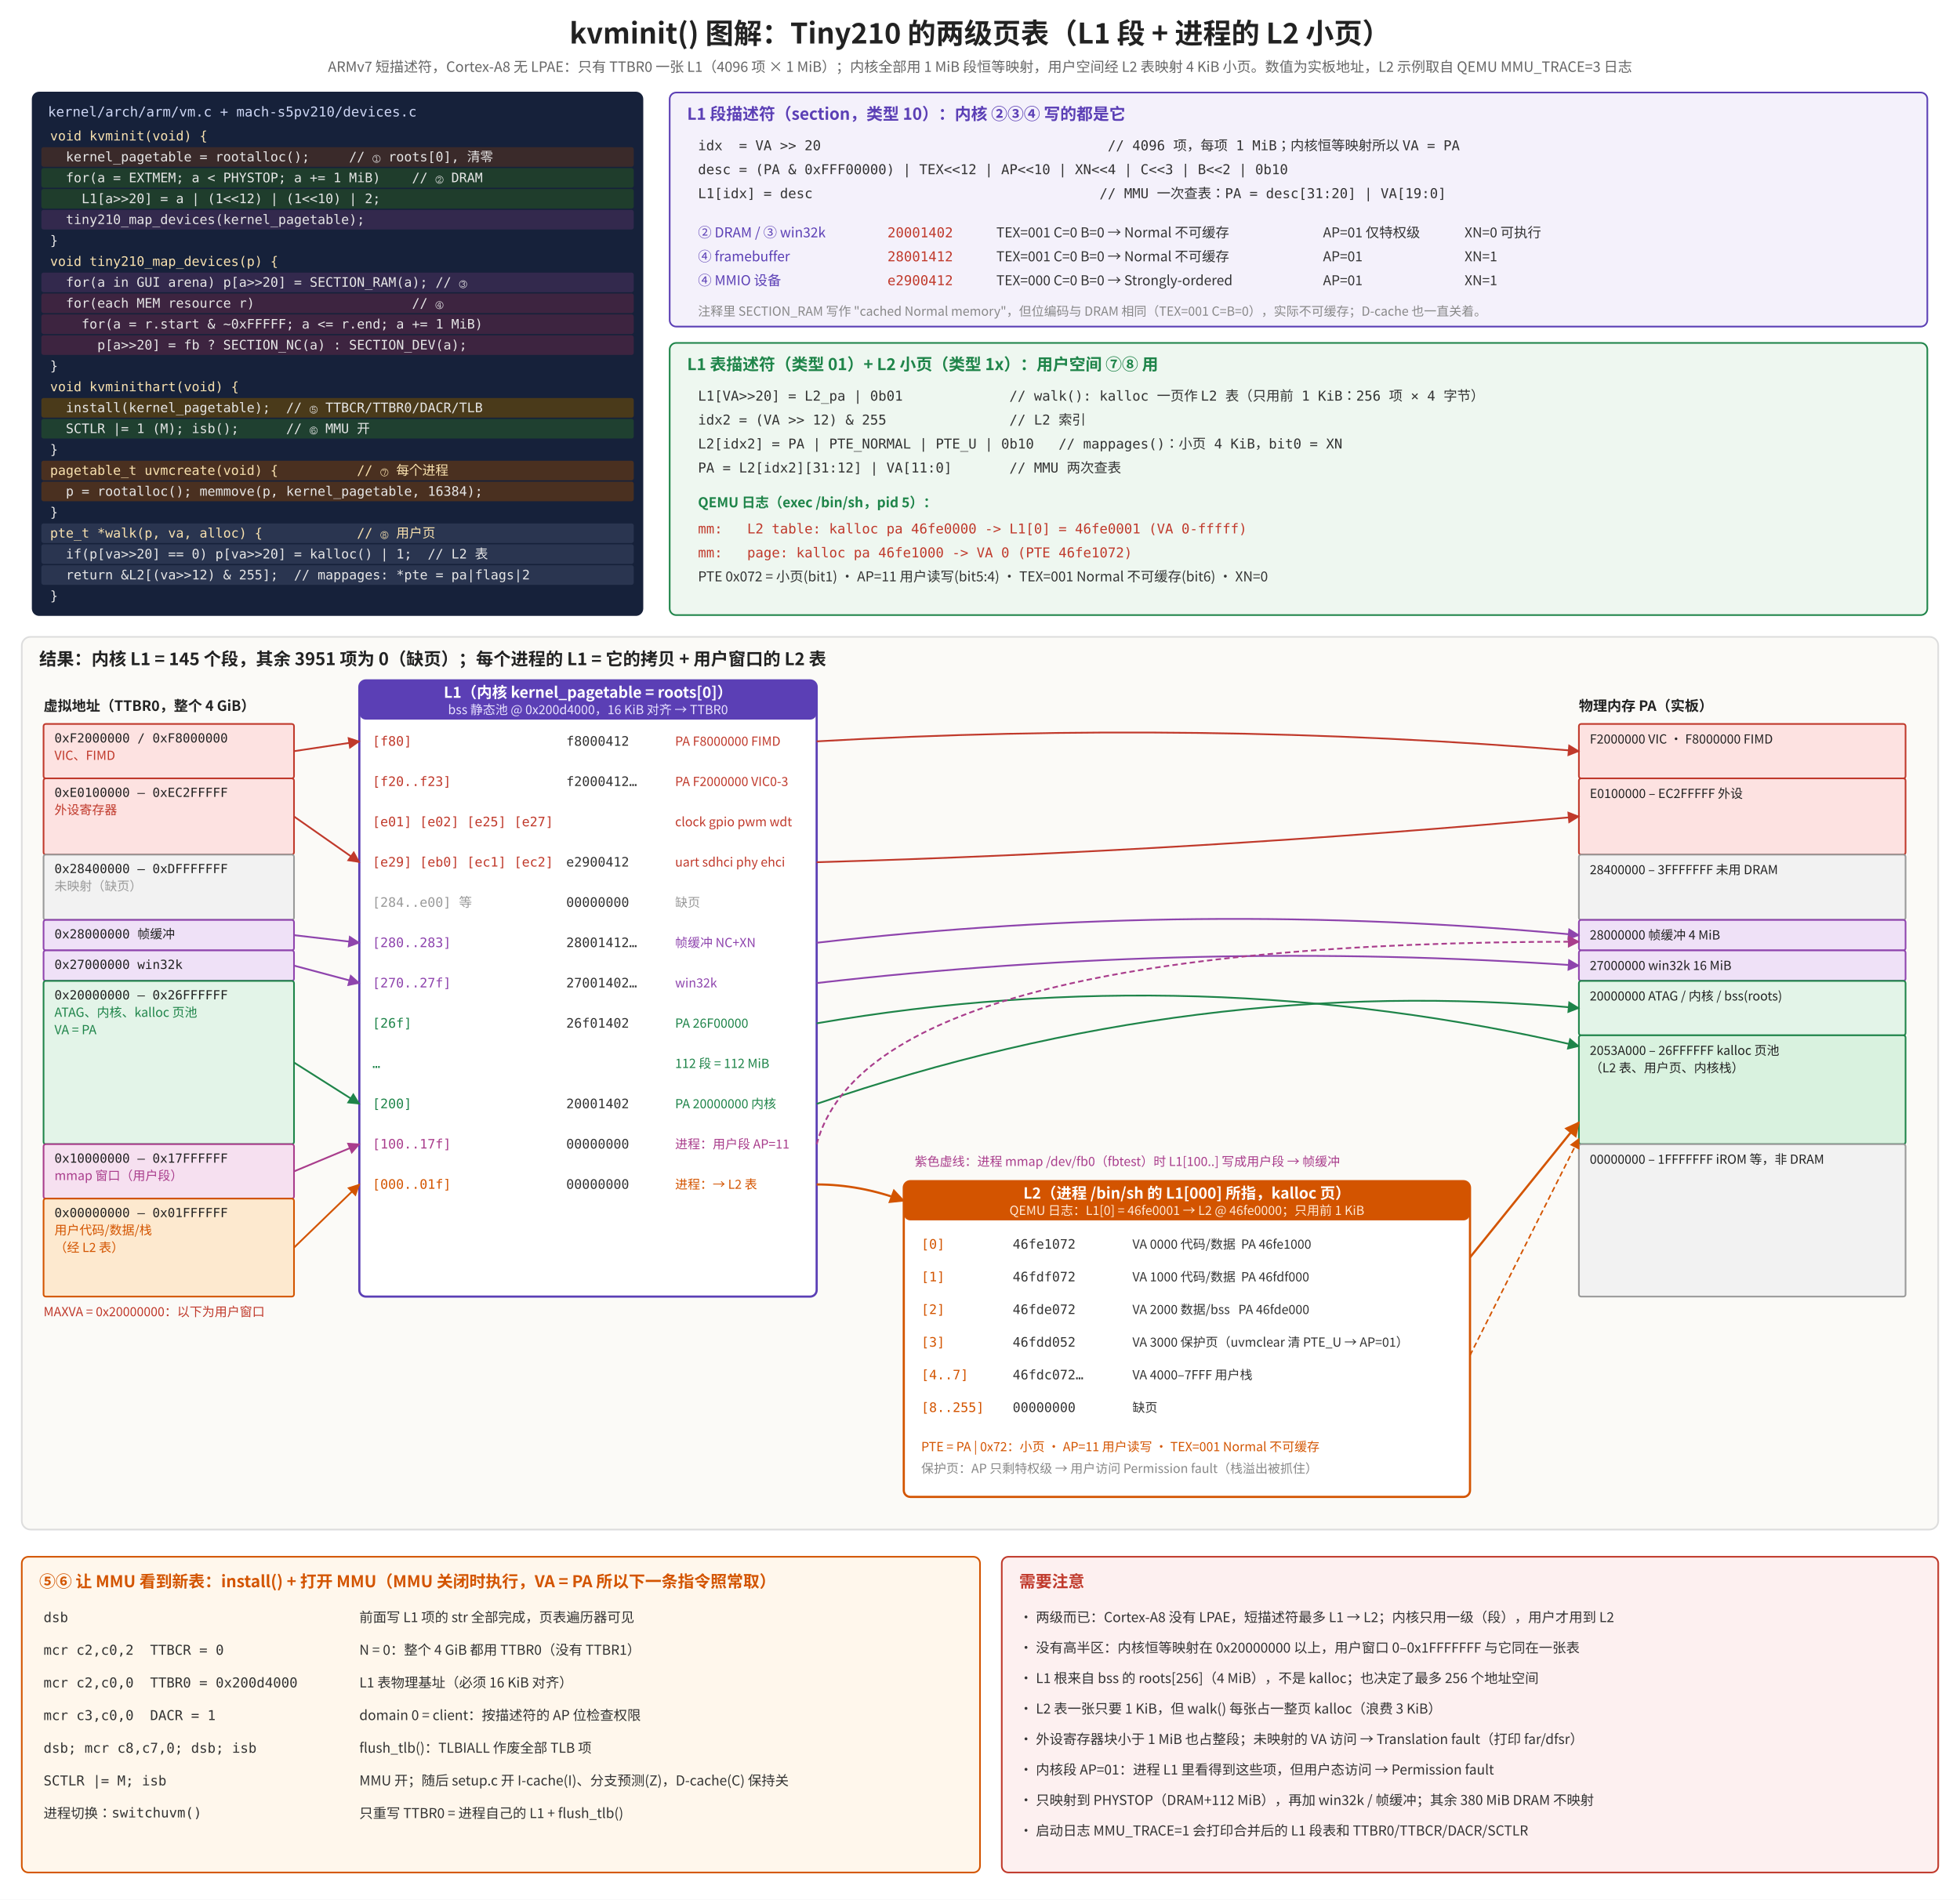
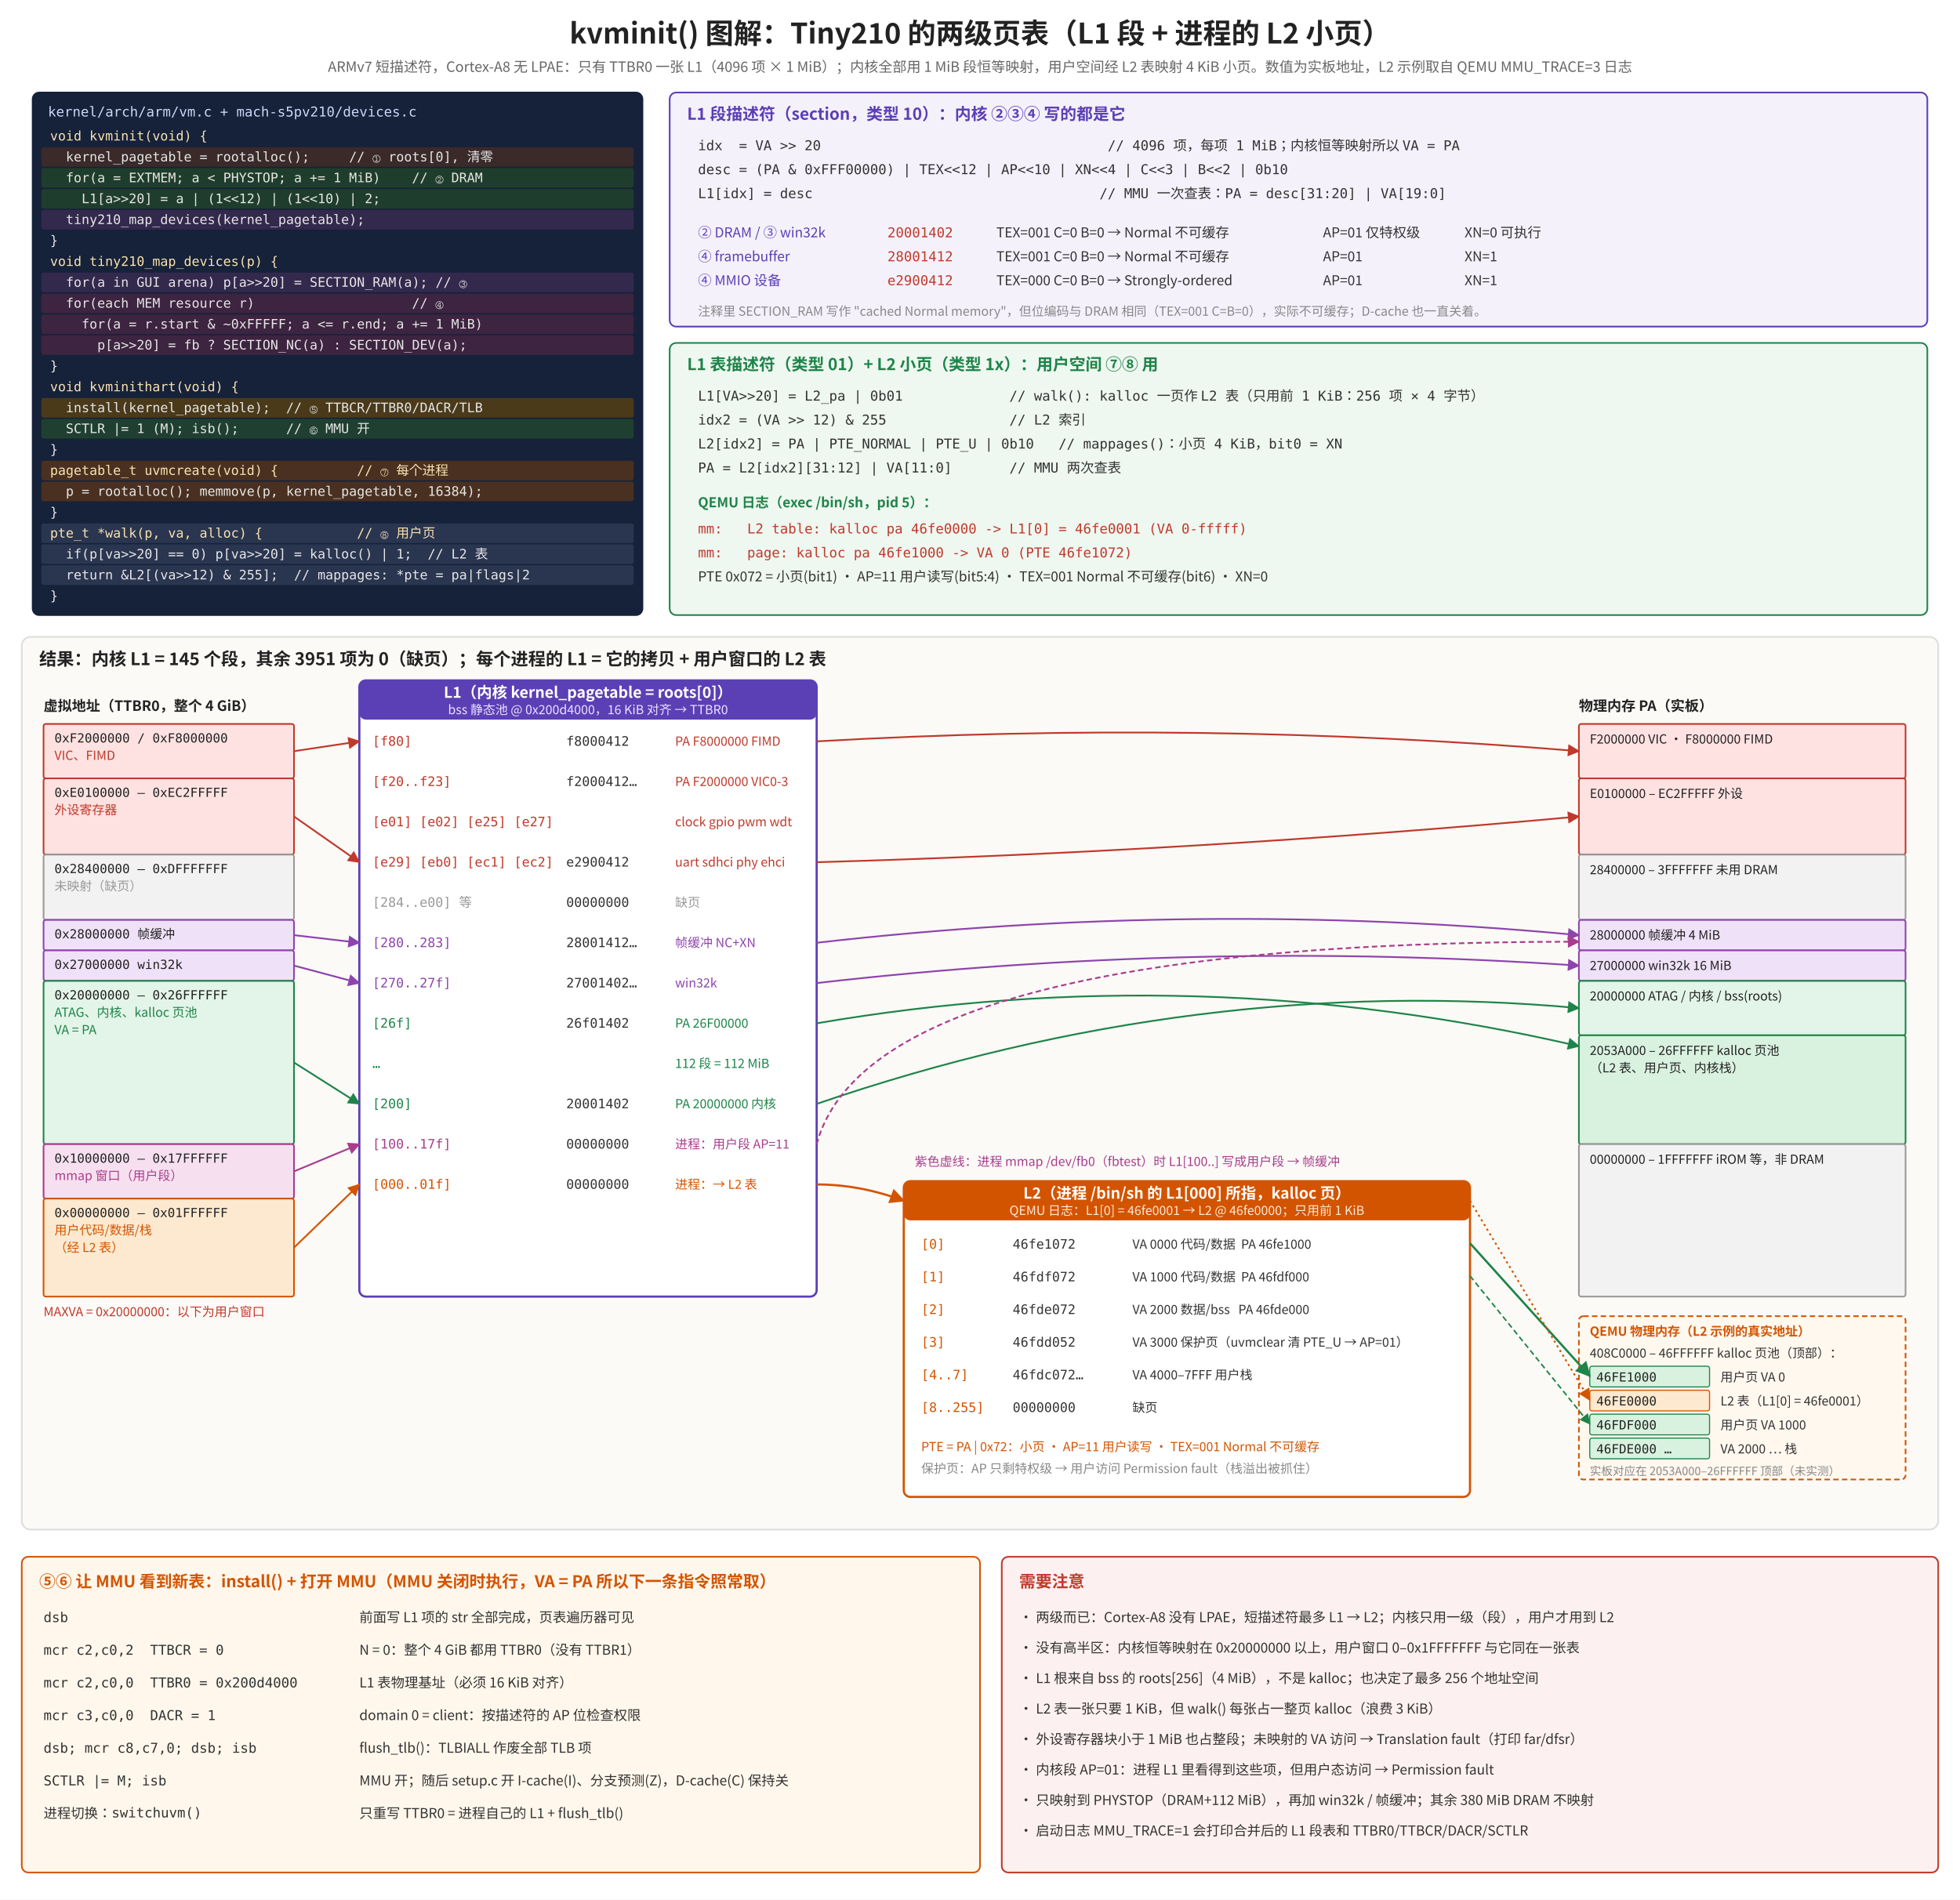
<svg xmlns="http://www.w3.org/2000/svg" width="1800" height="1745" viewBox="0 0 1800 1745">
  <defs>
    <marker id="mc0392b" viewBox="0 0 10 10" refX="9" refY="5" markerWidth="7" markerHeight="7" orient="auto-start-reverse">
      <path d="M0,0 L10,5 L0,10 z" fill="#c0392b" />
    </marker>
    <marker id="m1e8449" viewBox="0 0 10 10" refX="9" refY="5" markerWidth="7" markerHeight="7" orient="auto-start-reverse">
      <path d="M0,0 L10,5 L0,10 z" fill="#1e8449" />
    </marker>
    <marker id="m5b3fb5" viewBox="0 0 10 10" refX="9" refY="5" markerWidth="7" markerHeight="7" orient="auto-start-reverse">
      <path d="M0,0 L10,5 L0,10 z" fill="#5b3fb5" />
    </marker>
    <marker id="m2160a0" viewBox="0 0 10 10" refX="9" refY="5" markerWidth="7" markerHeight="7" orient="auto-start-reverse">
      <path d="M0,0 L10,5 L0,10 z" fill="#2160a0" />
    </marker>
    <marker id="m8e44ad" viewBox="0 0 10 10" refX="9" refY="5" markerWidth="7" markerHeight="7" orient="auto-start-reverse">
      <path d="M0,0 L10,5 L0,10 z" fill="#8e44ad" />
    </marker>
    <marker id="mb9770e" viewBox="0 0 10 10" refX="9" refY="5" markerWidth="7" markerHeight="7" orient="auto-start-reverse">
      <path d="M0,0 L10,5 L0,10 z" fill="#b9770e" />
    </marker>
    <marker id="m555555" viewBox="0 0 10 10" refX="9" refY="5" markerWidth="7" markerHeight="7" orient="auto-start-reverse">
      <path d="M0,0 L10,5 L0,10 z" fill="#555555" />
    </marker>
    <marker id="md35400" viewBox="0 0 10 10" refX="9" refY="5" markerWidth="7" markerHeight="7" orient="auto-start-reverse">
      <path d="M0,0 L10,5 L0,10 z" fill="#d35400" />
    </marker>
    <marker id="ma93d8c" viewBox="0 0 10 10" refX="9" refY="5" markerWidth="7" markerHeight="7" orient="auto-start-reverse">
      <path d="M0,0 L10,5 L0,10 z" fill="#a93d8c" />
    </marker>
  </defs>
  <rect width="1800" height="1745" fill="#ffffff" />
  <text x="900.0" y="40" font-family="'PingFang SC','Noto Sans CJK SC','Helvetica Neue',Arial,sans-serif" font-size="26" fill="#222" font-weight="600" text-anchor="middle" xml:space="preserve">kvminit() 图解：Tiny210 的两级页表（L1 段 + 进程的 L2 小页）</text>
  <text x="900.0" y="66" font-family="'PingFang SC','Noto Sans CJK SC','Helvetica Neue',Arial,sans-serif" font-size="13" fill="#666" text-anchor="middle" xml:space="preserve">ARMv7 短描述符，Cortex-A8 无 LPAE：只有 TTBR0 一张 L1（4096 项 × 1 MiB）；内核全部用 1 MiB 段恒等映射，用户空间经 L2 表映射 4 KiB 小页。数值为实板地址，L2 示例取自 QEMU MMU_TRACE=3 日志</text>
  <rect x="30" y="85" width="560" height="480" rx="6" fill="#16213a" stroke="#16213a" stroke-width="1.5" />
  <text x="44" y="107" font-family="Menlo,'SF Mono',Consolas,monospace" font-size="12.5" fill="#cdd6f4" xml:space="preserve">kernel/arch/arm/vm.c + mach-s5pv210/devices.c</text>
  <text x="46" y="129" font-family="Menlo,'SF Mono',Consolas,monospace" font-size="12" fill="#f9e2af" xml:space="preserve">void kvminit(void) {</text>
  <rect x="38" y="135.2" width="544" height="18" fill="#3a2a2a" rx="2" />
  <text x="46" y="148.2" font-family="Menlo,'SF Mono',Consolas,monospace" font-size="12" fill="#e6e6e6" xml:space="preserve">  kernel_pagetable = rootalloc();     // ① roots[0], 清零</text>
  <rect x="38" y="154.4" width="544" height="18" fill="#1f3d2c" rx="2" />
  <text x="46" y="167.4" font-family="Menlo,'SF Mono',Consolas,monospace" font-size="12" fill="#e6e6e6" xml:space="preserve">  for(a = EXTMEM; a &lt; PHYSTOP; a += 1 MiB)    // ② DRAM</text>
  <rect x="38" y="173.6" width="544" height="18" fill="#1f3d2c" rx="2" />
  <text x="46" y="186.6" font-family="Menlo,'SF Mono',Consolas,monospace" font-size="12" fill="#e6e6e6" xml:space="preserve">    L1[a&gt;&gt;20] = a | (1&lt;&lt;12) | (1&lt;&lt;10) | 2;</text>
  <rect x="38" y="192.8" width="544" height="18" fill="#33294d" rx="2" />
  <text x="46" y="205.8" font-family="Menlo,'SF Mono',Consolas,monospace" font-size="12" fill="#e6e6e6" xml:space="preserve">  tiny210_map_devices(kernel_pagetable);</text>
  <text x="46" y="225" font-family="Menlo,'SF Mono',Consolas,monospace" font-size="12" fill="#e6e6e6" xml:space="preserve">}</text>
  <text x="46" y="244.2" font-family="Menlo,'SF Mono',Consolas,monospace" font-size="12" fill="#f9e2af" xml:space="preserve">void tiny210_map_devices(p) {</text>
  <rect x="38" y="250.4" width="544" height="18" fill="#33294d" rx="2" />
  <text x="46" y="263.4" font-family="Menlo,'SF Mono',Consolas,monospace" font-size="12" fill="#e6e6e6" xml:space="preserve">  for(a in GUI arena) p[a&gt;&gt;20] = SECTION_RAM(a); // ③</text>
  <rect x="38" y="269.6" width="544" height="18" fill="#3d2440" rx="2" />
  <text x="46" y="282.6" font-family="Menlo,'SF Mono',Consolas,monospace" font-size="12" fill="#e6e6e6" xml:space="preserve">  for(each MEM resource r)                    // ④</text>
  <rect x="38" y="288.8" width="544" height="18" fill="#3d2440" rx="2" />
  <text x="46" y="301.8" font-family="Menlo,'SF Mono',Consolas,monospace" font-size="12" fill="#e6e6e6" xml:space="preserve">    for(a = r.start &amp; ~0xFFFFF; a &lt;= r.end; a += 1 MiB)</text>
  <rect x="38" y="308" width="544" height="18" fill="#3d2440" rx="2" />
  <text x="46" y="321" font-family="Menlo,'SF Mono',Consolas,monospace" font-size="12" fill="#e6e6e6" xml:space="preserve">      p[a&gt;&gt;20] = fb ? SECTION_NC(a) : SECTION_DEV(a);</text>
  <text x="46" y="340.2" font-family="Menlo,'SF Mono',Consolas,monospace" font-size="12" fill="#e6e6e6" xml:space="preserve">}</text>
  <text x="46" y="359.4" font-family="Menlo,'SF Mono',Consolas,monospace" font-size="12" fill="#f9e2af" xml:space="preserve">void kvminithart(void) {</text>
  <rect x="38" y="365.6" width="544" height="18" fill="#4a3a1a" rx="2" />
  <text x="46" y="378.6" font-family="Menlo,'SF Mono',Consolas,monospace" font-size="12" fill="#e6e6e6" xml:space="preserve">  install(kernel_pagetable);  // ⑤ TTBCR/TTBR0/DACR/TLB</text>
  <rect x="38" y="384.8" width="544" height="18" fill="#1f4030" rx="2" />
  <text x="46" y="397.8" font-family="Menlo,'SF Mono',Consolas,monospace" font-size="12" fill="#e6e6e6" xml:space="preserve">  SCTLR |= 1 (M); isb();      // ⑥ MMU 开</text>
  <text x="46" y="417" font-family="Menlo,'SF Mono',Consolas,monospace" font-size="12" fill="#e6e6e6" xml:space="preserve">}</text>
  <rect x="38" y="423.2" width="544" height="18" fill="#4a3020" rx="2" />
  <text x="46" y="436.2" font-family="Menlo,'SF Mono',Consolas,monospace" font-size="12" fill="#f9e2af" xml:space="preserve">pagetable_t uvmcreate(void) {          // ⑦ 每个进程</text>
  <rect x="38" y="442.4" width="544" height="18" fill="#4a3020" rx="2" />
  <text x="46" y="455.4" font-family="Menlo,'SF Mono',Consolas,monospace" font-size="12" fill="#e6e6e6" xml:space="preserve">  p = rootalloc(); memmove(p, kernel_pagetable, 16384);</text>
  <text x="46" y="474.6" font-family="Menlo,'SF Mono',Consolas,monospace" font-size="12" fill="#e6e6e6" xml:space="preserve">}</text>
  <rect x="38" y="480.8" width="544" height="18" fill="#2a3550" rx="2" />
  <text x="46" y="493.8" font-family="Menlo,'SF Mono',Consolas,monospace" font-size="12" fill="#f9e2af" xml:space="preserve">pte_t *walk(p, va, alloc) {            // ⑧ 用户页</text>
  <rect x="38" y="500" width="544" height="18" fill="#2a3550" rx="2" />
  <text x="46" y="513" font-family="Menlo,'SF Mono',Consolas,monospace" font-size="12" fill="#e6e6e6" xml:space="preserve">  if(p[va&gt;&gt;20] == 0) p[va&gt;&gt;20] = kalloc() | 1;  // L2 表</text>
  <rect x="38" y="519.2" width="544" height="18" fill="#2a3550" rx="2" />
  <text x="46" y="532.2" font-family="Menlo,'SF Mono',Consolas,monospace" font-size="12" fill="#e6e6e6" xml:space="preserve">  return &amp;L2[(va&gt;&gt;12) &amp; 255];  // mappages: *pte = pa|flags|2</text>
  <text x="46" y="551.4" font-family="Menlo,'SF Mono',Consolas,monospace" font-size="12" fill="#e6e6e6" xml:space="preserve">}</text>
  <rect x="615" y="85" width="1155" height="215" rx="6" fill="#f4f1fb" stroke="#5b3fb5" stroke-width="1.5" />
  <text x="631" y="110" font-family="'PingFang SC','Noto Sans CJK SC','Helvetica Neue',Arial,sans-serif" font-size="15" fill="#5b3fb5" font-weight="600" xml:space="preserve">L1 段描述符（section，类型 10）：内核 ②③④ 写的都是它</text>
  <text x="641" y="138" font-family="Menlo,'SF Mono',Consolas,monospace" font-size="12.5" fill="#333" xml:space="preserve">idx  = VA &gt;&gt; 20                                   // 4096 项，每项 1 MiB；内核恒等映射所以 VA = PA</text>
  <text x="641" y="160" font-family="Menlo,'SF Mono',Consolas,monospace" font-size="12.5" fill="#333" xml:space="preserve">desc = (PA &amp; 0xFFF00000) | TEX&lt;&lt;12 | AP&lt;&lt;10 | XN&lt;&lt;4 | C&lt;&lt;3 | B&lt;&lt;2 | 0b10</text>
  <text x="641" y="182" font-family="Menlo,'SF Mono',Consolas,monospace" font-size="12.5" fill="#333" xml:space="preserve">L1[idx] = desc                                   // MMU 一次查表：PA = desc[31:20] | VA[19:0]</text>
  <text x="641" y="218" font-family="'PingFang SC','Noto Sans CJK SC','Helvetica Neue',Arial,sans-serif" font-size="12.5" fill="#5b3fb5" xml:space="preserve">② DRAM / ③ win32k</text>
  <text x="815" y="218" font-family="Menlo,'SF Mono',Consolas,monospace" font-size="12.5" fill="#c0392b" xml:space="preserve">20001402</text>
  <text x="915" y="218" font-family="'PingFang SC','Noto Sans CJK SC','Helvetica Neue',Arial,sans-serif" font-size="12.5" fill="#333" xml:space="preserve">TEX=001 C=0 B=0 → Normal 不可缓存</text>
  <text x="1215" y="218" font-family="'PingFang SC','Noto Sans CJK SC','Helvetica Neue',Arial,sans-serif" font-size="12.5" fill="#333" xml:space="preserve">AP=01 仅特权级</text>
  <text x="1345" y="218" font-family="'PingFang SC','Noto Sans CJK SC','Helvetica Neue',Arial,sans-serif" font-size="12.5" fill="#333" xml:space="preserve">XN=0 可执行</text>
  <text x="641" y="240" font-family="'PingFang SC','Noto Sans CJK SC','Helvetica Neue',Arial,sans-serif" font-size="12.5" fill="#5b3fb5" xml:space="preserve">④ framebuffer</text>
  <text x="815" y="240" font-family="Menlo,'SF Mono',Consolas,monospace" font-size="12.5" fill="#c0392b" xml:space="preserve">28001412</text>
  <text x="915" y="240" font-family="'PingFang SC','Noto Sans CJK SC','Helvetica Neue',Arial,sans-serif" font-size="12.5" fill="#333" xml:space="preserve">TEX=001 C=0 B=0 → Normal 不可缓存</text>
  <text x="1215" y="240" font-family="'PingFang SC','Noto Sans CJK SC','Helvetica Neue',Arial,sans-serif" font-size="12.5" fill="#333" xml:space="preserve">AP=01</text>
  <text x="1345" y="240" font-family="'PingFang SC','Noto Sans CJK SC','Helvetica Neue',Arial,sans-serif" font-size="12.5" fill="#333" xml:space="preserve">XN=1</text>
  <text x="641" y="262" font-family="'PingFang SC','Noto Sans CJK SC','Helvetica Neue',Arial,sans-serif" font-size="12.5" fill="#5b3fb5" xml:space="preserve">④ MMIO 设备</text>
  <text x="815" y="262" font-family="Menlo,'SF Mono',Consolas,monospace" font-size="12.5" fill="#c0392b" xml:space="preserve">e2900412</text>
  <text x="915" y="262" font-family="'PingFang SC','Noto Sans CJK SC','Helvetica Neue',Arial,sans-serif" font-size="12.5" fill="#333" xml:space="preserve">TEX=000 C=0 B=0 → Strongly-ordered</text>
  <text x="1215" y="262" font-family="'PingFang SC','Noto Sans CJK SC','Helvetica Neue',Arial,sans-serif" font-size="12.5" fill="#333" xml:space="preserve">AP=01</text>
  <text x="1345" y="262" font-family="'PingFang SC','Noto Sans CJK SC','Helvetica Neue',Arial,sans-serif" font-size="12.5" fill="#333" xml:space="preserve">XN=1</text>
  <text x="641" y="290" font-family="'PingFang SC','Noto Sans CJK SC','Helvetica Neue',Arial,sans-serif" font-size="11.5" fill="#888" xml:space="preserve">注释里 SECTION_RAM 写作 "cached Normal memory"，但位编码与 DRAM 相同（TEX=001 C=B=0），实际不可缓存；D-cache 也一直关着。</text>
  <rect x="615" y="315" width="1155" height="250" rx="6" fill="#eef7f0" stroke="#1e8449" stroke-width="1.5" />
  <text x="631" y="340" font-family="'PingFang SC','Noto Sans CJK SC','Helvetica Neue',Arial,sans-serif" font-size="15" fill="#1e8449" font-weight="600" xml:space="preserve">L1 表描述符（类型 01）+ L2 小页（类型 1x）：用户空间 ⑦⑧ 用</text>
  <text x="641" y="368" font-family="Menlo,'SF Mono',Consolas,monospace" font-size="12.5" fill="#333" xml:space="preserve">L1[VA&gt;&gt;20] = L2_pa | 0b01             // walk(): kalloc 一页作 L2 表（只用前 1 KiB：256 项 × 4 字节）</text>
  <text x="641" y="390" font-family="Menlo,'SF Mono',Consolas,monospace" font-size="12.5" fill="#333" xml:space="preserve">idx2 = (VA &gt;&gt; 12) &amp; 255               // L2 索引</text>
  <text x="641" y="412" font-family="Menlo,'SF Mono',Consolas,monospace" font-size="12.5" fill="#333" xml:space="preserve">L2[idx2] = PA | PTE_NORMAL | PTE_U | 0b10   // mappages()：小页 4 KiB，bit0 = XN</text>
  <text x="641" y="434" font-family="Menlo,'SF Mono',Consolas,monospace" font-size="12.5" fill="#333" xml:space="preserve">PA = L2[idx2][31:12] | VA[11:0]       // MMU 两次查表</text>
  <text x="641" y="466" font-family="'PingFang SC','Noto Sans CJK SC','Helvetica Neue',Arial,sans-serif" font-size="12.5" fill="#1e8449" font-weight="600" xml:space="preserve">QEMU 日志（exec /bin/sh，pid 5）：</text>
  <text x="641" y="490" font-family="Menlo,'SF Mono',Consolas,monospace" font-size="12.5" fill="#c0392b" xml:space="preserve">mm:   L2 table: kalloc pa 46fe0000 -&gt; L1[0] = 46fe0001 (VA 0-fffff)</text>
  <text x="641" y="512" font-family="Menlo,'SF Mono',Consolas,monospace" font-size="12.5" fill="#c0392b" xml:space="preserve">mm:   page: kalloc pa 46fe1000 -&gt; VA 0 (PTE 46fe1072)</text>
  <text x="641" y="534" font-family="'PingFang SC','Noto Sans CJK SC','Helvetica Neue',Arial,sans-serif" font-size="12.5" fill="#333" xml:space="preserve">PTE 0x072 = 小页(bit1) · AP=11 用户读写(bit5:4) · TEX=001 Normal 不可缓存(bit6) · XN=0</text>
  <rect x="20" y="585" width="1760" height="820" rx="8" fill="#fbfaf7" stroke="#ddd" stroke-width="1.5" />
  <text x="36" y="611" font-family="'PingFang SC','Noto Sans CJK SC','Helvetica Neue',Arial,sans-serif" font-size="16" fill="#222" font-weight="600" xml:space="preserve">结果：内核 L1 = 145 个段，其余 3951 项为 0（缺页）；每个进程的 L1 = 它的拷贝 + 用户窗口的 L2 表</text>
  <text x="40" y="653" font-family="'PingFang SC','Noto Sans CJK SC','Helvetica Neue',Arial,sans-serif" font-size="13" fill="#222" font-weight="600" xml:space="preserve">虚拟地址（TTBR0，整个 4 GiB）</text>
  <rect x="40" y="665" width="230" height="50" rx="2" fill="#fde2e1" stroke="#c0392b" stroke-width="1.5" />
  <text x="50" y="682" font-family="Menlo,'SF Mono',Consolas,monospace" font-size="11.5" fill="#222" xml:space="preserve">0xF2000000 / 0xF8000000</text>
  <text x="50" y="698" font-family="'PingFang SC','Noto Sans CJK SC','Helvetica Neue',Arial,sans-serif" font-size="11.5" fill="#c0392b" xml:space="preserve">VIC、FIMD</text>
  <rect x="40" y="715" width="230" height="70" rx="2" fill="#fde2e1" stroke="#c0392b" stroke-width="1.5" />
  <text x="50" y="732" font-family="Menlo,'SF Mono',Consolas,monospace" font-size="11.5" fill="#222" xml:space="preserve">0xE0100000 – 0xEC2FFFFF</text>
  <text x="50" y="748" font-family="'PingFang SC','Noto Sans CJK SC','Helvetica Neue',Arial,sans-serif" font-size="11.5" fill="#c0392b" xml:space="preserve">外设寄存器</text>
  <rect x="40" y="785" width="230" height="60" rx="2" fill="#f2f2f2" stroke="#999" stroke-width="1.5" />
  <text x="50" y="802" font-family="Menlo,'SF Mono',Consolas,monospace" font-size="11.5" fill="#222" xml:space="preserve">0x28400000 – 0xDFFFFFFF</text>
  <text x="50" y="818" font-family="'PingFang SC','Noto Sans CJK SC','Helvetica Neue',Arial,sans-serif" font-size="11.5" fill="#999" xml:space="preserve">未映射（缺页）</text>
  <rect x="40" y="845" width="230" height="28" rx="2" fill="#efe1f7" stroke="#8e44ad" stroke-width="1.5" />
  <text x="50" y="862" font-family="Menlo,'SF Mono',Consolas,monospace" font-size="11.5" fill="#222" xml:space="preserve">0x28000000 帧缓冲</text>
  <rect x="40" y="873" width="230" height="28" rx="2" fill="#efe1f7" stroke="#8e44ad" stroke-width="1.5" />
  <text x="50" y="890" font-family="Menlo,'SF Mono',Consolas,monospace" font-size="11.5" fill="#222" xml:space="preserve">0x27000000 win32k</text>
  <rect x="40" y="901" width="230" height="150" rx="2" fill="#e3f4e8" stroke="#1e8449" stroke-width="1.5" />
  <text x="50" y="918" font-family="Menlo,'SF Mono',Consolas,monospace" font-size="11.5" fill="#222" xml:space="preserve">0x20000000 – 0x26FFFFFF</text>
  <text x="50" y="934" font-family="'PingFang SC','Noto Sans CJK SC','Helvetica Neue',Arial,sans-serif" font-size="11.5" fill="#1e8449" xml:space="preserve">ATAG、内核、kalloc 页池</text>
  <text x="50" y="950" font-family="'PingFang SC','Noto Sans CJK SC','Helvetica Neue',Arial,sans-serif" font-size="11.5" fill="#1e8449" xml:space="preserve">VA = PA</text>
  <rect x="40" y="1051" width="230" height="50" rx="2" fill="#f6e0f0" stroke="#a93d8c" stroke-width="1.5" />
  <text x="50" y="1068" font-family="Menlo,'SF Mono',Consolas,monospace" font-size="11.5" fill="#222" xml:space="preserve">0x10000000 – 0x17FFFFFF</text>
  <text x="50" y="1084" font-family="'PingFang SC','Noto Sans CJK SC','Helvetica Neue',Arial,sans-serif" font-size="11.5" fill="#a93d8c" xml:space="preserve">mmap 窗口（用户段）</text>
  <rect x="40" y="1101" width="230" height="90" rx="2" fill="#fde9cf" stroke="#d35400" stroke-width="1.5" />
  <text x="50" y="1118" font-family="Menlo,'SF Mono',Consolas,monospace" font-size="11.5" fill="#222" xml:space="preserve">0x00000000 – 0x01FFFFFF</text>
  <text x="50" y="1134" font-family="'PingFang SC','Noto Sans CJK SC','Helvetica Neue',Arial,sans-serif" font-size="11.5" fill="#d35400" xml:space="preserve">用户代码/数据/栈</text>
  <text x="50" y="1150" font-family="'PingFang SC','Noto Sans CJK SC','Helvetica Neue',Arial,sans-serif" font-size="11.5" fill="#d35400" xml:space="preserve">（经 L2 表）</text>
  <text x="40" y="1209" font-family="'PingFang SC','Noto Sans CJK SC','Helvetica Neue',Arial,sans-serif" font-size="11.5" fill="#c0392b" xml:space="preserve">MAXVA = 0x20000000：以下为用户窗口</text>
  <rect x="330" y="625" width="420" height="566" rx="6" fill="#fff" stroke="#5b3fb5" stroke-width="2" />
  <rect x="330" y="625" width="420" height="36" rx="6" fill="#5b3fb5" />
  <text x="540.0" y="641" font-family="'PingFang SC','Noto Sans CJK SC','Helvetica Neue',Arial,sans-serif" font-size="14" fill="#fff" font-weight="600" text-anchor="middle" xml:space="preserve">L1（内核 kernel_pagetable = roots[0]）</text>
  <text x="540.0" y="656" font-family="'PingFang SC','Noto Sans CJK SC','Helvetica Neue',Arial,sans-serif" font-size="11.5" fill="#e8e2ff" text-anchor="middle" xml:space="preserve">bss 静态池 @ 0x200d4000，16 KiB 对齐 → TTBR0</text>
  <text x="342" y="685" font-family="Menlo,'SF Mono',Consolas,monospace" font-size="12" fill="#c0392b" xml:space="preserve">[f80]</text>
  <text x="520" y="685" font-family="Menlo,'SF Mono',Consolas,monospace" font-size="12" fill="#333" xml:space="preserve">f8000412</text>
  <text x="620" y="685" font-family="'PingFang SC','Noto Sans CJK SC','Helvetica Neue',Arial,sans-serif" font-size="11.5" fill="#c0392b" xml:space="preserve">PA F8000000 FIMD</text>
  <text x="342" y="722" font-family="Menlo,'SF Mono',Consolas,monospace" font-size="12" fill="#c0392b" xml:space="preserve">[f20..f23]</text>
  <text x="520" y="722" font-family="Menlo,'SF Mono',Consolas,monospace" font-size="12" fill="#333" xml:space="preserve">f2000412…</text>
  <text x="620" y="722" font-family="'PingFang SC','Noto Sans CJK SC','Helvetica Neue',Arial,sans-serif" font-size="11.5" fill="#c0392b" xml:space="preserve">PA F2000000 VIC0-3</text>
  <text x="342" y="759" font-family="Menlo,'SF Mono',Consolas,monospace" font-size="12" fill="#c0392b" xml:space="preserve">[e01] [e02] [e25] [e27]</text>
  <text x="520" y="759" font-family="Menlo,'SF Mono',Consolas,monospace" font-size="12" fill="#333" xml:space="preserve" />
  <text x="620" y="759" font-family="'PingFang SC','Noto Sans CJK SC','Helvetica Neue',Arial,sans-serif" font-size="11.5" fill="#c0392b" xml:space="preserve">clock gpio pwm wdt</text>
  <text x="342" y="796" font-family="Menlo,'SF Mono',Consolas,monospace" font-size="12" fill="#c0392b" xml:space="preserve">[e29] [eb0] [ec1] [ec2]</text>
  <text x="520" y="796" font-family="Menlo,'SF Mono',Consolas,monospace" font-size="12" fill="#333" xml:space="preserve">e2900412</text>
  <text x="620" y="796" font-family="'PingFang SC','Noto Sans CJK SC','Helvetica Neue',Arial,sans-serif" font-size="11.5" fill="#c0392b" xml:space="preserve">uart sdhci phy ehci</text>
  <text x="342" y="833" font-family="Menlo,'SF Mono',Consolas,monospace" font-size="12" fill="#999" xml:space="preserve">[284..e00] 等</text>
  <text x="520" y="833" font-family="Menlo,'SF Mono',Consolas,monospace" font-size="12" fill="#333" xml:space="preserve">00000000</text>
  <text x="620" y="833" font-family="'PingFang SC','Noto Sans CJK SC','Helvetica Neue',Arial,sans-serif" font-size="11.5" fill="#999" xml:space="preserve">缺页</text>
  <text x="342" y="870" font-family="Menlo,'SF Mono',Consolas,monospace" font-size="12" fill="#8e44ad" xml:space="preserve">[280..283]</text>
  <text x="520" y="870" font-family="Menlo,'SF Mono',Consolas,monospace" font-size="12" fill="#333" xml:space="preserve">28001412…</text>
  <text x="620" y="870" font-family="'PingFang SC','Noto Sans CJK SC','Helvetica Neue',Arial,sans-serif" font-size="11.5" fill="#8e44ad" xml:space="preserve">帧缓冲 NC+XN</text>
  <text x="342" y="907" font-family="Menlo,'SF Mono',Consolas,monospace" font-size="12" fill="#8e44ad" xml:space="preserve">[270..27f]</text>
  <text x="520" y="907" font-family="Menlo,'SF Mono',Consolas,monospace" font-size="12" fill="#333" xml:space="preserve">27001402…</text>
  <text x="620" y="907" font-family="'PingFang SC','Noto Sans CJK SC','Helvetica Neue',Arial,sans-serif" font-size="11.5" fill="#8e44ad" xml:space="preserve">win32k</text>
  <text x="342" y="944" font-family="Menlo,'SF Mono',Consolas,monospace" font-size="12" fill="#1e8449" xml:space="preserve">[26f]</text>
  <text x="520" y="944" font-family="Menlo,'SF Mono',Consolas,monospace" font-size="12" fill="#333" xml:space="preserve">26f01402</text>
  <text x="620" y="944" font-family="'PingFang SC','Noto Sans CJK SC','Helvetica Neue',Arial,sans-serif" font-size="11.5" fill="#1e8449" xml:space="preserve">PA 26F00000</text>
  <text x="342" y="981" font-family="Menlo,'SF Mono',Consolas,monospace" font-size="12" fill="#1e8449" xml:space="preserve">…</text>
  <text x="520" y="981" font-family="Menlo,'SF Mono',Consolas,monospace" font-size="12" fill="#333" xml:space="preserve" />
  <text x="620" y="981" font-family="'PingFang SC','Noto Sans CJK SC','Helvetica Neue',Arial,sans-serif" font-size="11.5" fill="#1e8449" xml:space="preserve">112 段 = 112 MiB</text>
  <text x="342" y="1018" font-family="Menlo,'SF Mono',Consolas,monospace" font-size="12" fill="#1e8449" xml:space="preserve">[200]</text>
  <text x="520" y="1018" font-family="Menlo,'SF Mono',Consolas,monospace" font-size="12" fill="#333" xml:space="preserve">20001402</text>
  <text x="620" y="1018" font-family="'PingFang SC','Noto Sans CJK SC','Helvetica Neue',Arial,sans-serif" font-size="11.5" fill="#1e8449" xml:space="preserve">PA 20000000 内核</text>
  <text x="342" y="1055" font-family="Menlo,'SF Mono',Consolas,monospace" font-size="12" fill="#a93d8c" xml:space="preserve">[100..17f]</text>
  <text x="520" y="1055" font-family="Menlo,'SF Mono',Consolas,monospace" font-size="12" fill="#333" xml:space="preserve">00000000</text>
  <text x="620" y="1055" font-family="'PingFang SC','Noto Sans CJK SC','Helvetica Neue',Arial,sans-serif" font-size="11.5" fill="#a93d8c" xml:space="preserve">进程：用户段 AP=11</text>
  <text x="342" y="1092" font-family="Menlo,'SF Mono',Consolas,monospace" font-size="12" fill="#d35400" xml:space="preserve">[000..01f]</text>
  <text x="520" y="1092" font-family="Menlo,'SF Mono',Consolas,monospace" font-size="12" fill="#333" xml:space="preserve">00000000</text>
  <text x="620" y="1092" font-family="'PingFang SC','Noto Sans CJK SC','Helvetica Neue',Arial,sans-serif" font-size="11.5" fill="#d35400" xml:space="preserve">进程：→ L2 表</text>
  <text x="1450" y="653" font-family="'PingFang SC','Noto Sans CJK SC','Helvetica Neue',Arial,sans-serif" font-size="13" fill="#222" font-weight="600" xml:space="preserve">物理内存 PA（实板）</text>
  <rect x="1450" y="665" width="300" height="50" rx="2" fill="#fde2e1" stroke="#c0392b" stroke-width="1.5" />
  <text x="1460" y="683" font-family="'PingFang SC','Noto Sans CJK SC','Helvetica Neue',Arial,sans-serif" font-size="11.5" fill="#222" xml:space="preserve">F2000000 VIC · F8000000 FIMD</text>
  <rect x="1450" y="715" width="300" height="70" rx="2" fill="#fde2e1" stroke="#c0392b" stroke-width="1.5" />
  <text x="1460" y="733" font-family="'PingFang SC','Noto Sans CJK SC','Helvetica Neue',Arial,sans-serif" font-size="11.5" fill="#222" xml:space="preserve">E0100000 – EC2FFFFF 外设</text>
  <rect x="1450" y="785" width="300" height="60" rx="2" fill="#f2f2f2" stroke="#999" stroke-width="1.5" />
  <text x="1460" y="803" font-family="'PingFang SC','Noto Sans CJK SC','Helvetica Neue',Arial,sans-serif" font-size="11.5" fill="#222" xml:space="preserve">28400000 – 3FFFFFFF 未用 DRAM</text>
  <rect x="1450" y="845" width="300" height="28" rx="2" fill="#efe1f7" stroke="#8e44ad" stroke-width="1.5" />
  <text x="1460" y="863" font-family="'PingFang SC','Noto Sans CJK SC','Helvetica Neue',Arial,sans-serif" font-size="11.5" fill="#222" xml:space="preserve">28000000 帧缓冲 4 MiB</text>
  <rect x="1450" y="873" width="300" height="28" rx="2" fill="#efe1f7" stroke="#8e44ad" stroke-width="1.5" />
  <text x="1460" y="891" font-family="'PingFang SC','Noto Sans CJK SC','Helvetica Neue',Arial,sans-serif" font-size="11.5" fill="#222" xml:space="preserve">27000000 win32k 16 MiB</text>
  <rect x="1450" y="901" width="300" height="50" rx="2" fill="#e3f4e8" stroke="#1e8449" stroke-width="1.5" />
  <text x="1460" y="919" font-family="'PingFang SC','Noto Sans CJK SC','Helvetica Neue',Arial,sans-serif" font-size="11.5" fill="#222" xml:space="preserve">20000000 ATAG / 内核 / bss(roots)</text>
  <rect x="1450" y="951" width="300" height="100" rx="2" fill="#d9f2df" stroke="#1e8449" stroke-width="1.5" />
  <text x="1460" y="969" font-family="'PingFang SC','Noto Sans CJK SC','Helvetica Neue',Arial,sans-serif" font-size="11.5" fill="#222" xml:space="preserve">2053A000 – 26FFFFFF kalloc 页池</text>
  <text x="1460" y="985" font-family="'PingFang SC','Noto Sans CJK SC','Helvetica Neue',Arial,sans-serif" font-size="11.5" fill="#222" xml:space="preserve">（L2 表、用户页、内核栈）</text>
  <rect x="1450" y="1051" width="300" height="140" rx="2" fill="#f2f2f2" stroke="#999" stroke-width="1.5" />
  <text x="1460" y="1069" font-family="'PingFang SC','Noto Sans CJK SC','Helvetica Neue',Arial,sans-serif" font-size="11.5" fill="#222" xml:space="preserve">00000000 – 1FFFFFFF iROM 等，非 DRAM</text>
+   <rect x="1450" y="1209" width="300" height="150" rx="4" fill="#fff8ef" stroke="#d35400" stroke-width="1.5" stroke-dasharray="5 3" />
+   <text x="1460" y="1227" font-family="'PingFang SC','Noto Sans CJK SC','Helvetica Neue',Arial,sans-serif" font-size="11.5" fill="#d35400" font-weight="600" xml:space="preserve">QEMU 物理内存（L2 示例的真实地址）</text>
+   <text x="1460" y="1247" font-family="'PingFang SC','Noto Sans CJK SC','Helvetica Neue',Arial,sans-serif" font-size="11.5" fill="#333" xml:space="preserve">408C0000 – 46FFFFFF kalloc 页池（顶部）：</text>
+   <rect x="1460" y="1255" width="110" height="19" rx="2" fill="#d9f2df" stroke="#1e8449" stroke-width="1" />
+   <text x="1466" y="1269" font-family="Menlo,'SF Mono',Consolas,monospace" font-size="11.5" fill="#222" xml:space="preserve">46FE1000</text>
+   <text x="1580" y="1269" font-family="'PingFang SC','Noto Sans CJK SC','Helvetica Neue',Arial,sans-serif" font-size="11.5" fill="#333" xml:space="preserve">用户页 VA 0</text>
+   <rect x="1460" y="1277" width="110" height="19" rx="2" fill="#fde9cf" stroke="#d35400" stroke-width="1" />
+   <text x="1466" y="1291" font-family="Menlo,'SF Mono',Consolas,monospace" font-size="11.5" fill="#222" xml:space="preserve">46FE0000</text>
+   <text x="1580" y="1291" font-family="'PingFang SC','Noto Sans CJK SC','Helvetica Neue',Arial,sans-serif" font-size="11.5" fill="#333" xml:space="preserve">L2 表（L1[0] = 46fe0001）</text>
+   <rect x="1460" y="1299" width="110" height="19" rx="2" fill="#d9f2df" stroke="#1e8449" stroke-width="1" />
+   <text x="1466" y="1313" font-family="Menlo,'SF Mono',Consolas,monospace" font-size="11.5" fill="#222" xml:space="preserve">46FDF000</text>
+   <text x="1580" y="1313" font-family="'PingFang SC','Noto Sans CJK SC','Helvetica Neue',Arial,sans-serif" font-size="11.5" fill="#333" xml:space="preserve">用户页 VA 1000</text>
+   <rect x="1460" y="1321" width="110" height="19" rx="2" fill="#d9f2df" stroke="#1e8449" stroke-width="1" />
+   <text x="1466" y="1335" font-family="Menlo,'SF Mono',Consolas,monospace" font-size="11.5" fill="#222" xml:space="preserve">46FDE000 …</text>
+   <text x="1580" y="1335" font-family="'PingFang SC','Noto Sans CJK SC','Helvetica Neue',Arial,sans-serif" font-size="11.5" fill="#333" xml:space="preserve">VA 2000 … 栈</text>
+   <text x="1460" y="1355" font-family="'PingFang SC','Noto Sans CJK SC','Helvetica Neue',Arial,sans-serif" font-size="10.5" fill="#888" xml:space="preserve">实板对应在 2053A000–26FFFFFF 顶部（未实测）</text>
  <rect x="830" y="1085" width="520" height="290" rx="6" fill="#fff" stroke="#d35400" stroke-width="2" />
  <rect x="830" y="1085" width="520" height="36" rx="6" fill="#d35400" />
  <text x="1090.0" y="1101" font-family="'PingFang SC','Noto Sans CJK SC','Helvetica Neue',Arial,sans-serif" font-size="14" fill="#fff" font-weight="600" text-anchor="middle" xml:space="preserve">L2（进程 /bin/sh 的 L1[000] 所指，kalloc 页）</text>
  <text x="1090.0" y="1116" font-family="'PingFang SC','Noto Sans CJK SC','Helvetica Neue',Arial,sans-serif" font-size="11.5" fill="#ffe9d6" text-anchor="middle" xml:space="preserve">QEMU 日志：L1[0] = 46fe0001 → L2 @ 46fe0000；只用前 1 KiB</text>
  <text x="846" y="1147" font-family="Menlo,'SF Mono',Consolas,monospace" font-size="12" fill="#d35400" xml:space="preserve">[0]</text>
  <text x="930" y="1147" font-family="Menlo,'SF Mono',Consolas,monospace" font-size="12" fill="#333" xml:space="preserve">46fe1072</text>
  <text x="1040" y="1147" font-family="'PingFang SC','Noto Sans CJK SC','Helvetica Neue',Arial,sans-serif" font-size="11.5" fill="#333" xml:space="preserve">VA 0000 代码/数据  PA 46fe1000</text>
  <text x="846" y="1177" font-family="Menlo,'SF Mono',Consolas,monospace" font-size="12" fill="#d35400" xml:space="preserve">[1]</text>
  <text x="930" y="1177" font-family="Menlo,'SF Mono',Consolas,monospace" font-size="12" fill="#333" xml:space="preserve">46fdf072</text>
  <text x="1040" y="1177" font-family="'PingFang SC','Noto Sans CJK SC','Helvetica Neue',Arial,sans-serif" font-size="11.5" fill="#333" xml:space="preserve">VA 1000 代码/数据  PA 46fdf000</text>
  <text x="846" y="1207" font-family="Menlo,'SF Mono',Consolas,monospace" font-size="12" fill="#d35400" xml:space="preserve">[2]</text>
  <text x="930" y="1207" font-family="Menlo,'SF Mono',Consolas,monospace" font-size="12" fill="#333" xml:space="preserve">46fde072</text>
  <text x="1040" y="1207" font-family="'PingFang SC','Noto Sans CJK SC','Helvetica Neue',Arial,sans-serif" font-size="11.5" fill="#333" xml:space="preserve">VA 2000 数据/bss   PA 46fde000</text>
  <text x="846" y="1237" font-family="Menlo,'SF Mono',Consolas,monospace" font-size="12" fill="#d35400" xml:space="preserve">[3]</text>
  <text x="930" y="1237" font-family="Menlo,'SF Mono',Consolas,monospace" font-size="12" fill="#333" xml:space="preserve">46fdd052</text>
  <text x="1040" y="1237" font-family="'PingFang SC','Noto Sans CJK SC','Helvetica Neue',Arial,sans-serif" font-size="11.5" fill="#333" xml:space="preserve">VA 3000 保护页（uvmclear 清 PTE_U → AP=01）</text>
  <text x="846" y="1267" font-family="Menlo,'SF Mono',Consolas,monospace" font-size="12" fill="#d35400" xml:space="preserve">[4..7]</text>
  <text x="930" y="1267" font-family="Menlo,'SF Mono',Consolas,monospace" font-size="12" fill="#333" xml:space="preserve">46fdc072…</text>
  <text x="1040" y="1267" font-family="'PingFang SC','Noto Sans CJK SC','Helvetica Neue',Arial,sans-serif" font-size="11.5" fill="#333" xml:space="preserve">VA 4000–7FFF 用户栈</text>
  <text x="846" y="1297" font-family="Menlo,'SF Mono',Consolas,monospace" font-size="12" fill="#d35400" xml:space="preserve">[8..255]</text>
  <text x="930" y="1297" font-family="Menlo,'SF Mono',Consolas,monospace" font-size="12" fill="#333" xml:space="preserve">00000000</text>
  <text x="1040" y="1297" font-family="'PingFang SC','Noto Sans CJK SC','Helvetica Neue',Arial,sans-serif" font-size="11.5" fill="#333" xml:space="preserve">缺页</text>
  <text x="846" y="1333" font-family="'PingFang SC','Noto Sans CJK SC','Helvetica Neue',Arial,sans-serif" font-size="11.5" fill="#d35400" xml:space="preserve">PTE = PA | 0x72：小页 · AP=11 用户读写 · TEX=001 Normal 不可缓存</text>
  <text x="846" y="1353" font-family="'PingFang SC','Noto Sans CJK SC','Helvetica Neue',Arial,sans-serif" font-size="11.5" fill="#888" xml:space="preserve">保护页：AP 只剩特权级 → 用户访问 Permission fault（栈溢出被抓住）</text>
  <line x1="270" y1="690.0" x2="330" y2="681" stroke="#c0392b" stroke-width="1.6" marker-end="url(#mc0392b)" />
  <line x1="270" y1="750.0" x2="330" y2="792" stroke="#c0392b" stroke-width="1.6" marker-end="url(#mc0392b)" />
  <line x1="270" y1="859.0" x2="330" y2="866" stroke="#8e44ad" stroke-width="1.6" marker-end="url(#m8e44ad)" />
  <line x1="270" y1="887.0" x2="330" y2="903" stroke="#8e44ad" stroke-width="1.6" marker-end="url(#m8e44ad)" />
  <line x1="270" y1="976.0" x2="330" y2="1014" stroke="#1e8449" stroke-width="1.6" marker-end="url(#m1e8449)" />
  <line x1="270" y1="1076.0" x2="330" y2="1051" stroke="#a93d8c" stroke-width="1.6" marker-end="url(#ma93d8c)" />
  <line x1="270" y1="1146.0" x2="330" y2="1088" stroke="#d35400" stroke-width="1.6" marker-end="url(#md35400)" />
  <path d="M750,681 Q1100,661 1450,690.0" fill="none" stroke="#c0392b" stroke-width="1.6" marker-end="url(#mc0392b)" />
  <path d="M750,792 Q1100,782 1450,750.0" fill="none" stroke="#c0392b" stroke-width="1.6" marker-end="url(#mc0392b)" />
  <path d="M750,866 Q1100,826 1450,859.0" fill="none" stroke="#8e44ad" stroke-width="1.6" marker-end="url(#m8e44ad)" />
  <path d="M750,903 Q1100,863 1450,887.0" fill="none" stroke="#8e44ad" stroke-width="1.6" marker-end="url(#m8e44ad)" />
  <path d="M750,1014 Q1100,894 1450,926.0" fill="none" stroke="#1e8449" stroke-width="1.6" marker-end="url(#m1e8449)" />
  <path d="M750,940 Q1100,880 1450,961.0" fill="none" stroke="#1e8449" stroke-width="1.6" marker-end="url(#m1e8449)" />
  <path d="M750,1088 Q790,1088 830,1103" fill="none" stroke="#d35400" stroke-width="2" marker-end="url(#md35400)" />
-   <line x1="1350" y1="1155" x2="1450" y2="1031.0" stroke="#d35400" stroke-width="2" marker-end="url(#md35400)" />
-   <line x1="1350" y1="1245" x2="1450" y2="1046.0" stroke="#d35400" stroke-width="1.4" stroke-dasharray="5 3" marker-end="url(#md35400)" />
+   <line x1="1350" y1="1142" x2="1460" y2="1264" stroke="#1e8449" stroke-width="2" marker-end="url(#m1e8449)" />
+   <line x1="1350" y1="1172" x2="1460" y2="1308" stroke="#1e8449" stroke-width="1.4" stroke-dasharray="5 3" marker-end="url(#m1e8449)" />
+   <line x1="1350" y1="1103" x2="1460" y2="1286" stroke="#d35400" stroke-width="1.6" stroke-dasharray="2 3" marker-end="url(#md35400)" />
  <path d="M750,1051 Q800,865.0 1450,865.0" fill="none" stroke="#a93d8c" stroke-width="1.6" stroke-dasharray="5 3" marker-end="url(#ma93d8c)" />
  <text x="840" y="1071" font-family="'PingFang SC','Noto Sans CJK SC','Helvetica Neue',Arial,sans-serif" font-size="11.5" fill="#a93d8c" xml:space="preserve">紫色虚线：进程 mmap /dev/fb0（fbtest）时 L1[100..] 写成用户段 → 帧缓冲</text>
  <rect x="20" y="1430" width="880" height="290" rx="6" fill="#fff7ec" stroke="#d35400" stroke-width="1.5" />
  <text x="36" y="1458" font-family="'PingFang SC','Noto Sans CJK SC','Helvetica Neue',Arial,sans-serif" font-size="15" fill="#d35400" font-weight="600" xml:space="preserve">⑤⑥ 让 MMU 看到新表：install() + 打开 MMU（MMU 关闭时执行，VA = PA 所以下一条指令照常取）</text>
  <text x="40" y="1490" font-family="Menlo,'SF Mono',Consolas,monospace" font-size="12.5" fill="#333" xml:space="preserve">dsb</text>
  <text x="330" y="1490" font-family="'PingFang SC','Noto Sans CJK SC','Helvetica Neue',Arial,sans-serif" font-size="12.5" fill="#333" xml:space="preserve">前面写 L1 项的 str 全部完成，页表遍历器可见</text>
  <text x="40" y="1520" font-family="Menlo,'SF Mono',Consolas,monospace" font-size="12.5" fill="#333" xml:space="preserve">mcr c2,c0,2  TTBCR = 0</text>
  <text x="330" y="1520" font-family="'PingFang SC','Noto Sans CJK SC','Helvetica Neue',Arial,sans-serif" font-size="12.5" fill="#333" xml:space="preserve">N = 0：整个 4 GiB 都用 TTBR0（没有 TTBR1）</text>
  <text x="40" y="1550" font-family="Menlo,'SF Mono',Consolas,monospace" font-size="12.5" fill="#333" xml:space="preserve">mcr c2,c0,0  TTBR0 = 0x200d4000</text>
  <text x="330" y="1550" font-family="'PingFang SC','Noto Sans CJK SC','Helvetica Neue',Arial,sans-serif" font-size="12.5" fill="#333" xml:space="preserve">L1 表物理基址（必须 16 KiB 对齐）</text>
  <text x="40" y="1580" font-family="Menlo,'SF Mono',Consolas,monospace" font-size="12.5" fill="#333" xml:space="preserve">mcr c3,c0,0  DACR = 1</text>
  <text x="330" y="1580" font-family="'PingFang SC','Noto Sans CJK SC','Helvetica Neue',Arial,sans-serif" font-size="12.5" fill="#333" xml:space="preserve">domain 0 = client：按描述符的 AP 位检查权限</text>
  <text x="40" y="1610" font-family="Menlo,'SF Mono',Consolas,monospace" font-size="12.5" fill="#333" xml:space="preserve">dsb; mcr c8,c7,0; dsb; isb</text>
  <text x="330" y="1610" font-family="'PingFang SC','Noto Sans CJK SC','Helvetica Neue',Arial,sans-serif" font-size="12.5" fill="#333" xml:space="preserve">flush_tlb()：TLBIALL 作废全部 TLB 项</text>
  <text x="40" y="1640" font-family="Menlo,'SF Mono',Consolas,monospace" font-size="12.5" fill="#333" xml:space="preserve">SCTLR |= M; isb</text>
  <text x="330" y="1640" font-family="'PingFang SC','Noto Sans CJK SC','Helvetica Neue',Arial,sans-serif" font-size="12.5" fill="#333" xml:space="preserve">MMU 开；随后 setup.c 开 I-cache(I)、分支预测(Z)，D-cache(C) 保持关</text>
  <text x="40" y="1670" font-family="Menlo,'SF Mono',Consolas,monospace" font-size="12.5" fill="#333" xml:space="preserve">进程切换：switchuvm()</text>
  <text x="330" y="1670" font-family="'PingFang SC','Noto Sans CJK SC','Helvetica Neue',Arial,sans-serif" font-size="12.5" fill="#333" xml:space="preserve">只重写 TTBR0 = 进程自己的 L1 + flush_tlb()</text>
  <rect x="920" y="1430" width="860" height="290" rx="6" fill="#fdf0f0" stroke="#c0392b" stroke-width="1.5" />
  <text x="936" y="1458" font-family="'PingFang SC','Noto Sans CJK SC','Helvetica Neue',Arial,sans-serif" font-size="15" fill="#c0392b" font-weight="600" xml:space="preserve">需要注意</text>
  <text x="936" y="1490" font-family="'PingFang SC','Noto Sans CJK SC','Helvetica Neue',Arial,sans-serif" font-size="12.5" fill="#333" xml:space="preserve">• 两级而已：Cortex-A8 没有 LPAE，短描述符最多 L1 → L2；内核只用一级（段），用户才用到 L2</text>
  <text x="936" y="1518" font-family="'PingFang SC','Noto Sans CJK SC','Helvetica Neue',Arial,sans-serif" font-size="12.5" fill="#333" xml:space="preserve">• 没有高半区：内核恒等映射在 0x20000000 以上，用户窗口 0–0x1FFFFFFF 与它同在一张表</text>
  <text x="936" y="1546" font-family="'PingFang SC','Noto Sans CJK SC','Helvetica Neue',Arial,sans-serif" font-size="12.5" fill="#333" xml:space="preserve">• L1 根来自 bss 的 roots[256]（4 MiB），不是 kalloc；也决定了最多 256 个地址空间</text>
  <text x="936" y="1574" font-family="'PingFang SC','Noto Sans CJK SC','Helvetica Neue',Arial,sans-serif" font-size="12.5" fill="#333" xml:space="preserve">• L2 表一张只要 1 KiB，但 walk() 每张占一整页 kalloc（浪费 3 KiB）</text>
  <text x="936" y="1602" font-family="'PingFang SC','Noto Sans CJK SC','Helvetica Neue',Arial,sans-serif" font-size="12.5" fill="#333" xml:space="preserve">• 外设寄存器块小于 1 MiB 也占整段；未映射的 VA 访问 → Translation fault（打印 far/dfsr）</text>
  <text x="936" y="1630" font-family="'PingFang SC','Noto Sans CJK SC','Helvetica Neue',Arial,sans-serif" font-size="12.5" fill="#333" xml:space="preserve">• 内核段 AP=01：进程 L1 里看得到这些项，但用户态访问 → Permission fault</text>
  <text x="936" y="1658" font-family="'PingFang SC','Noto Sans CJK SC','Helvetica Neue',Arial,sans-serif" font-size="12.5" fill="#333" xml:space="preserve">• 只映射到 PHYSTOP（DRAM+112 MiB），再加 win32k / 帧缓冲；其余 380 MiB DRAM 不映射</text>
  <text x="936" y="1686" font-family="'PingFang SC','Noto Sans CJK SC','Helvetica Neue',Arial,sans-serif" font-size="12.5" fill="#333" xml:space="preserve">• 启动日志 MMU_TRACE=1 会打印合并后的 L1 段表和 TTBR0/TTBCR/DACR/SCTLR</text>
</svg>
